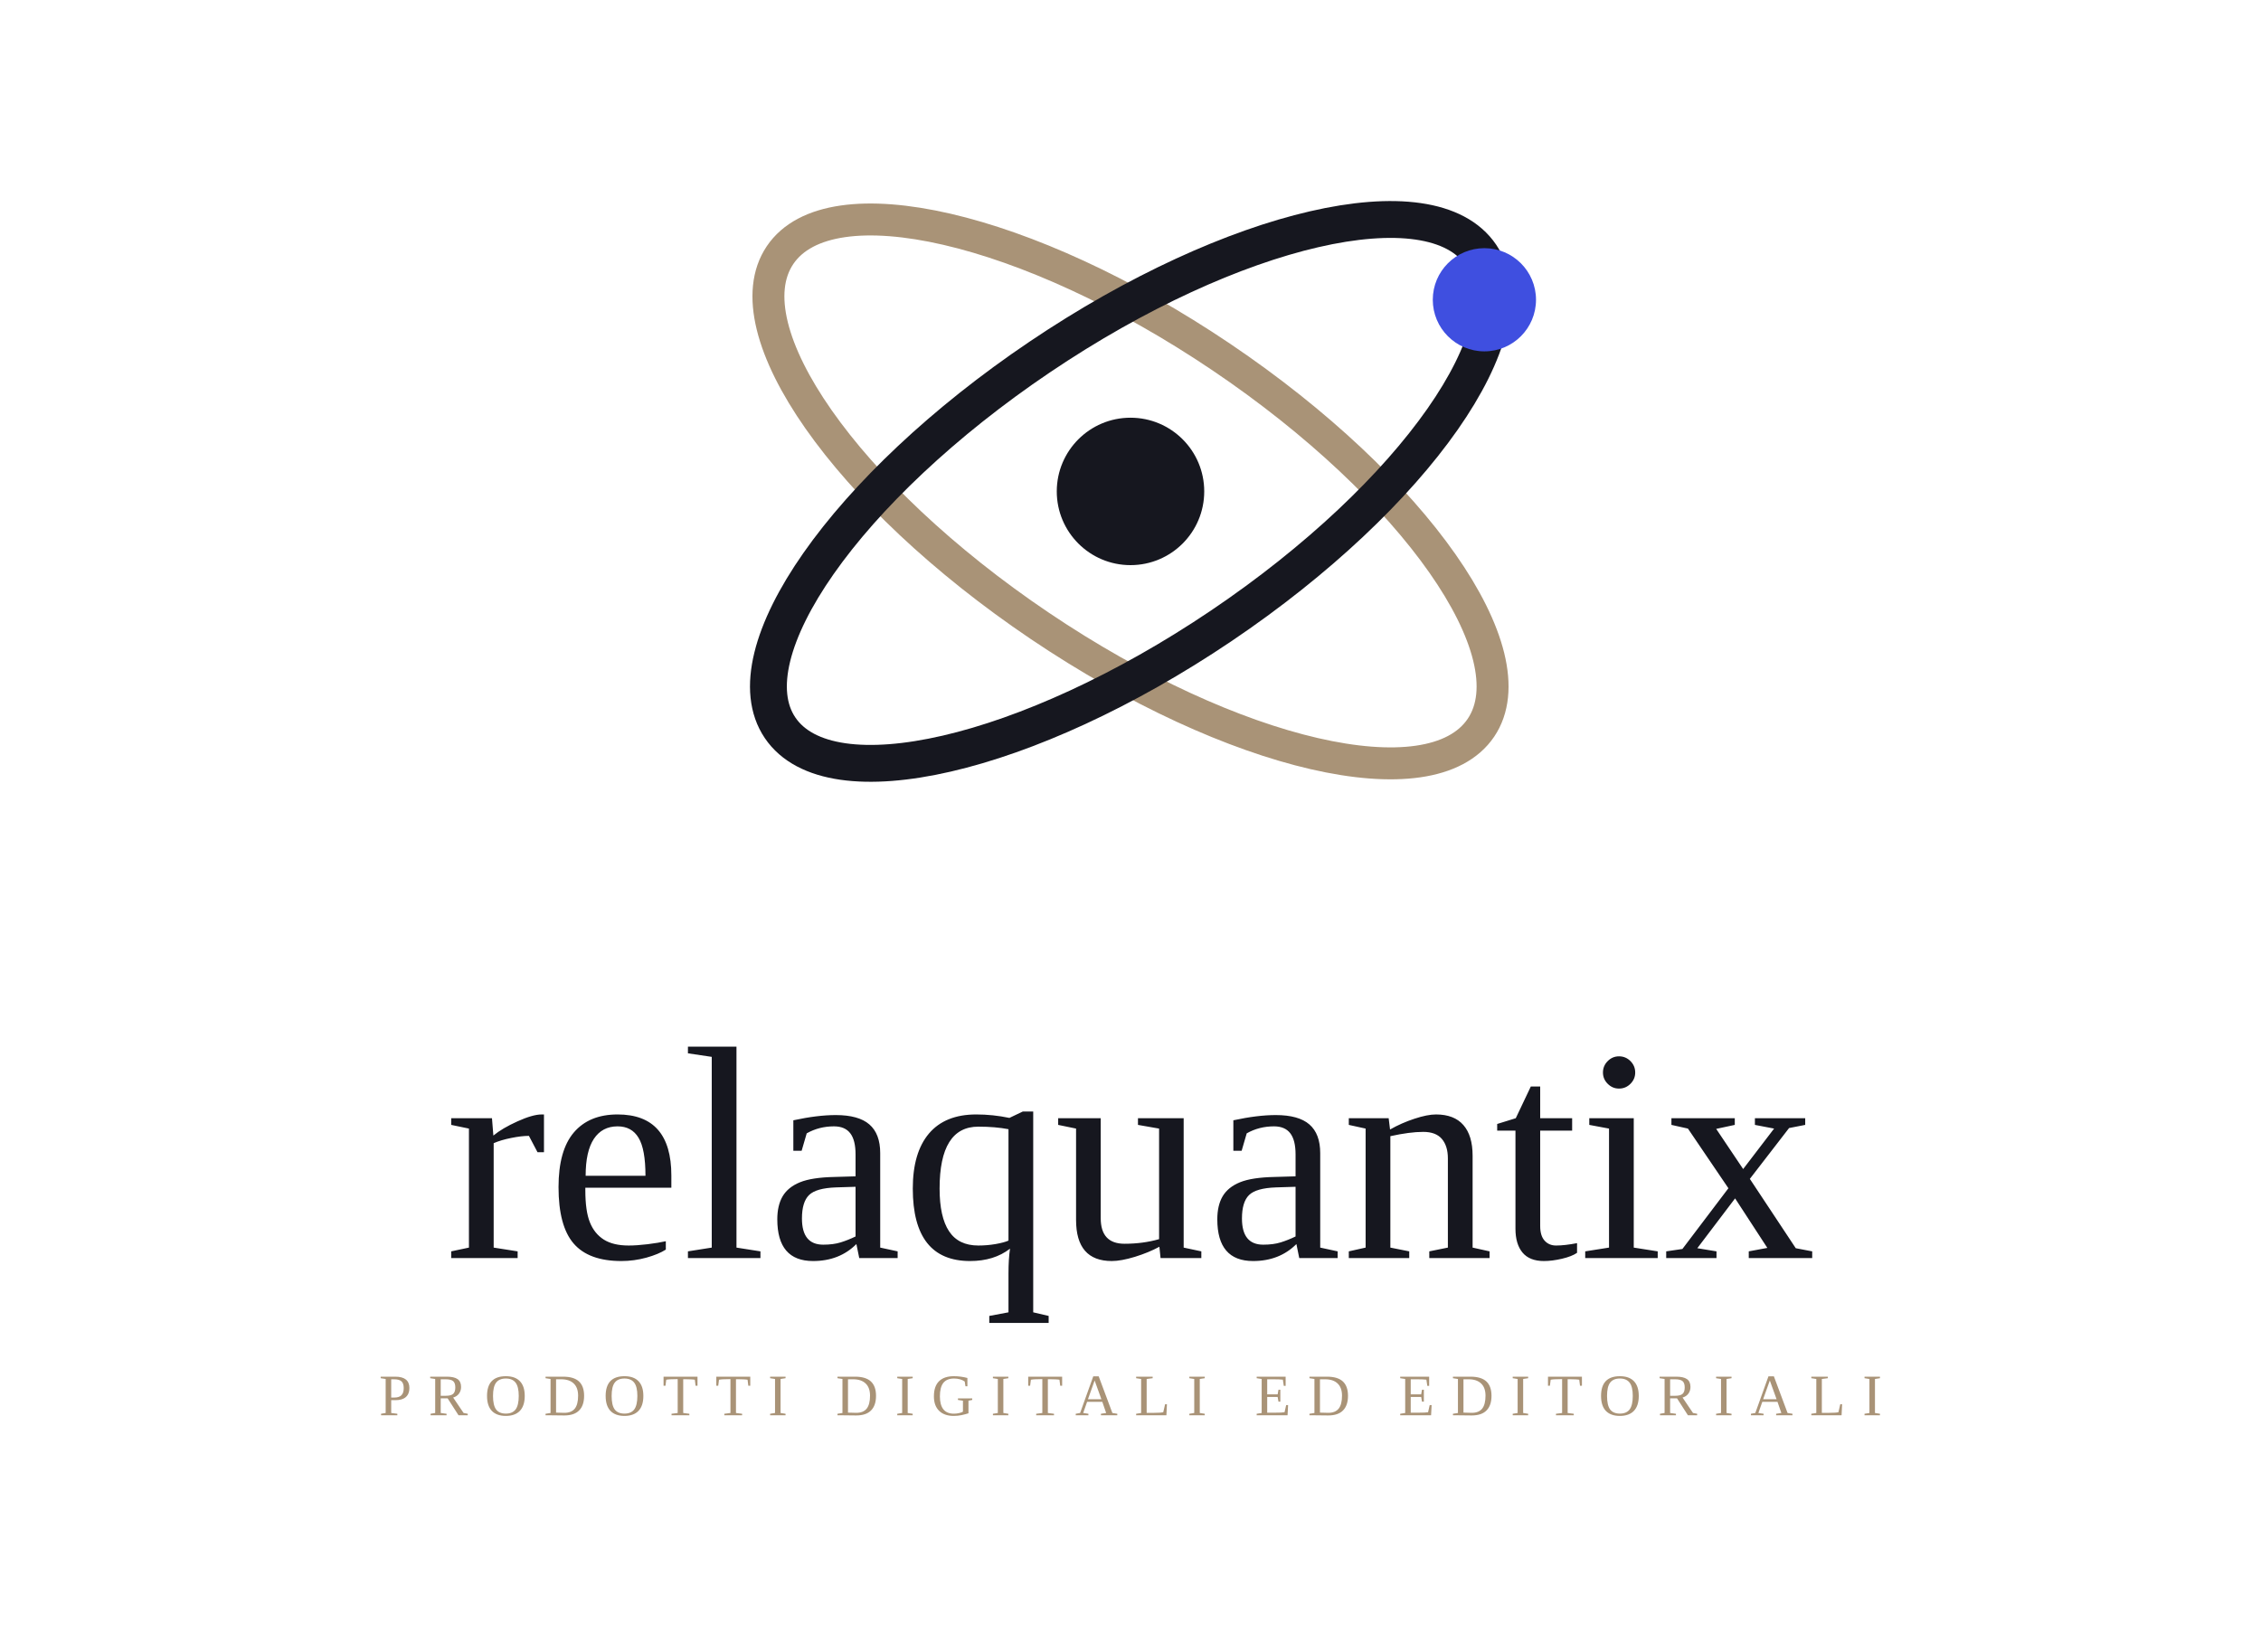
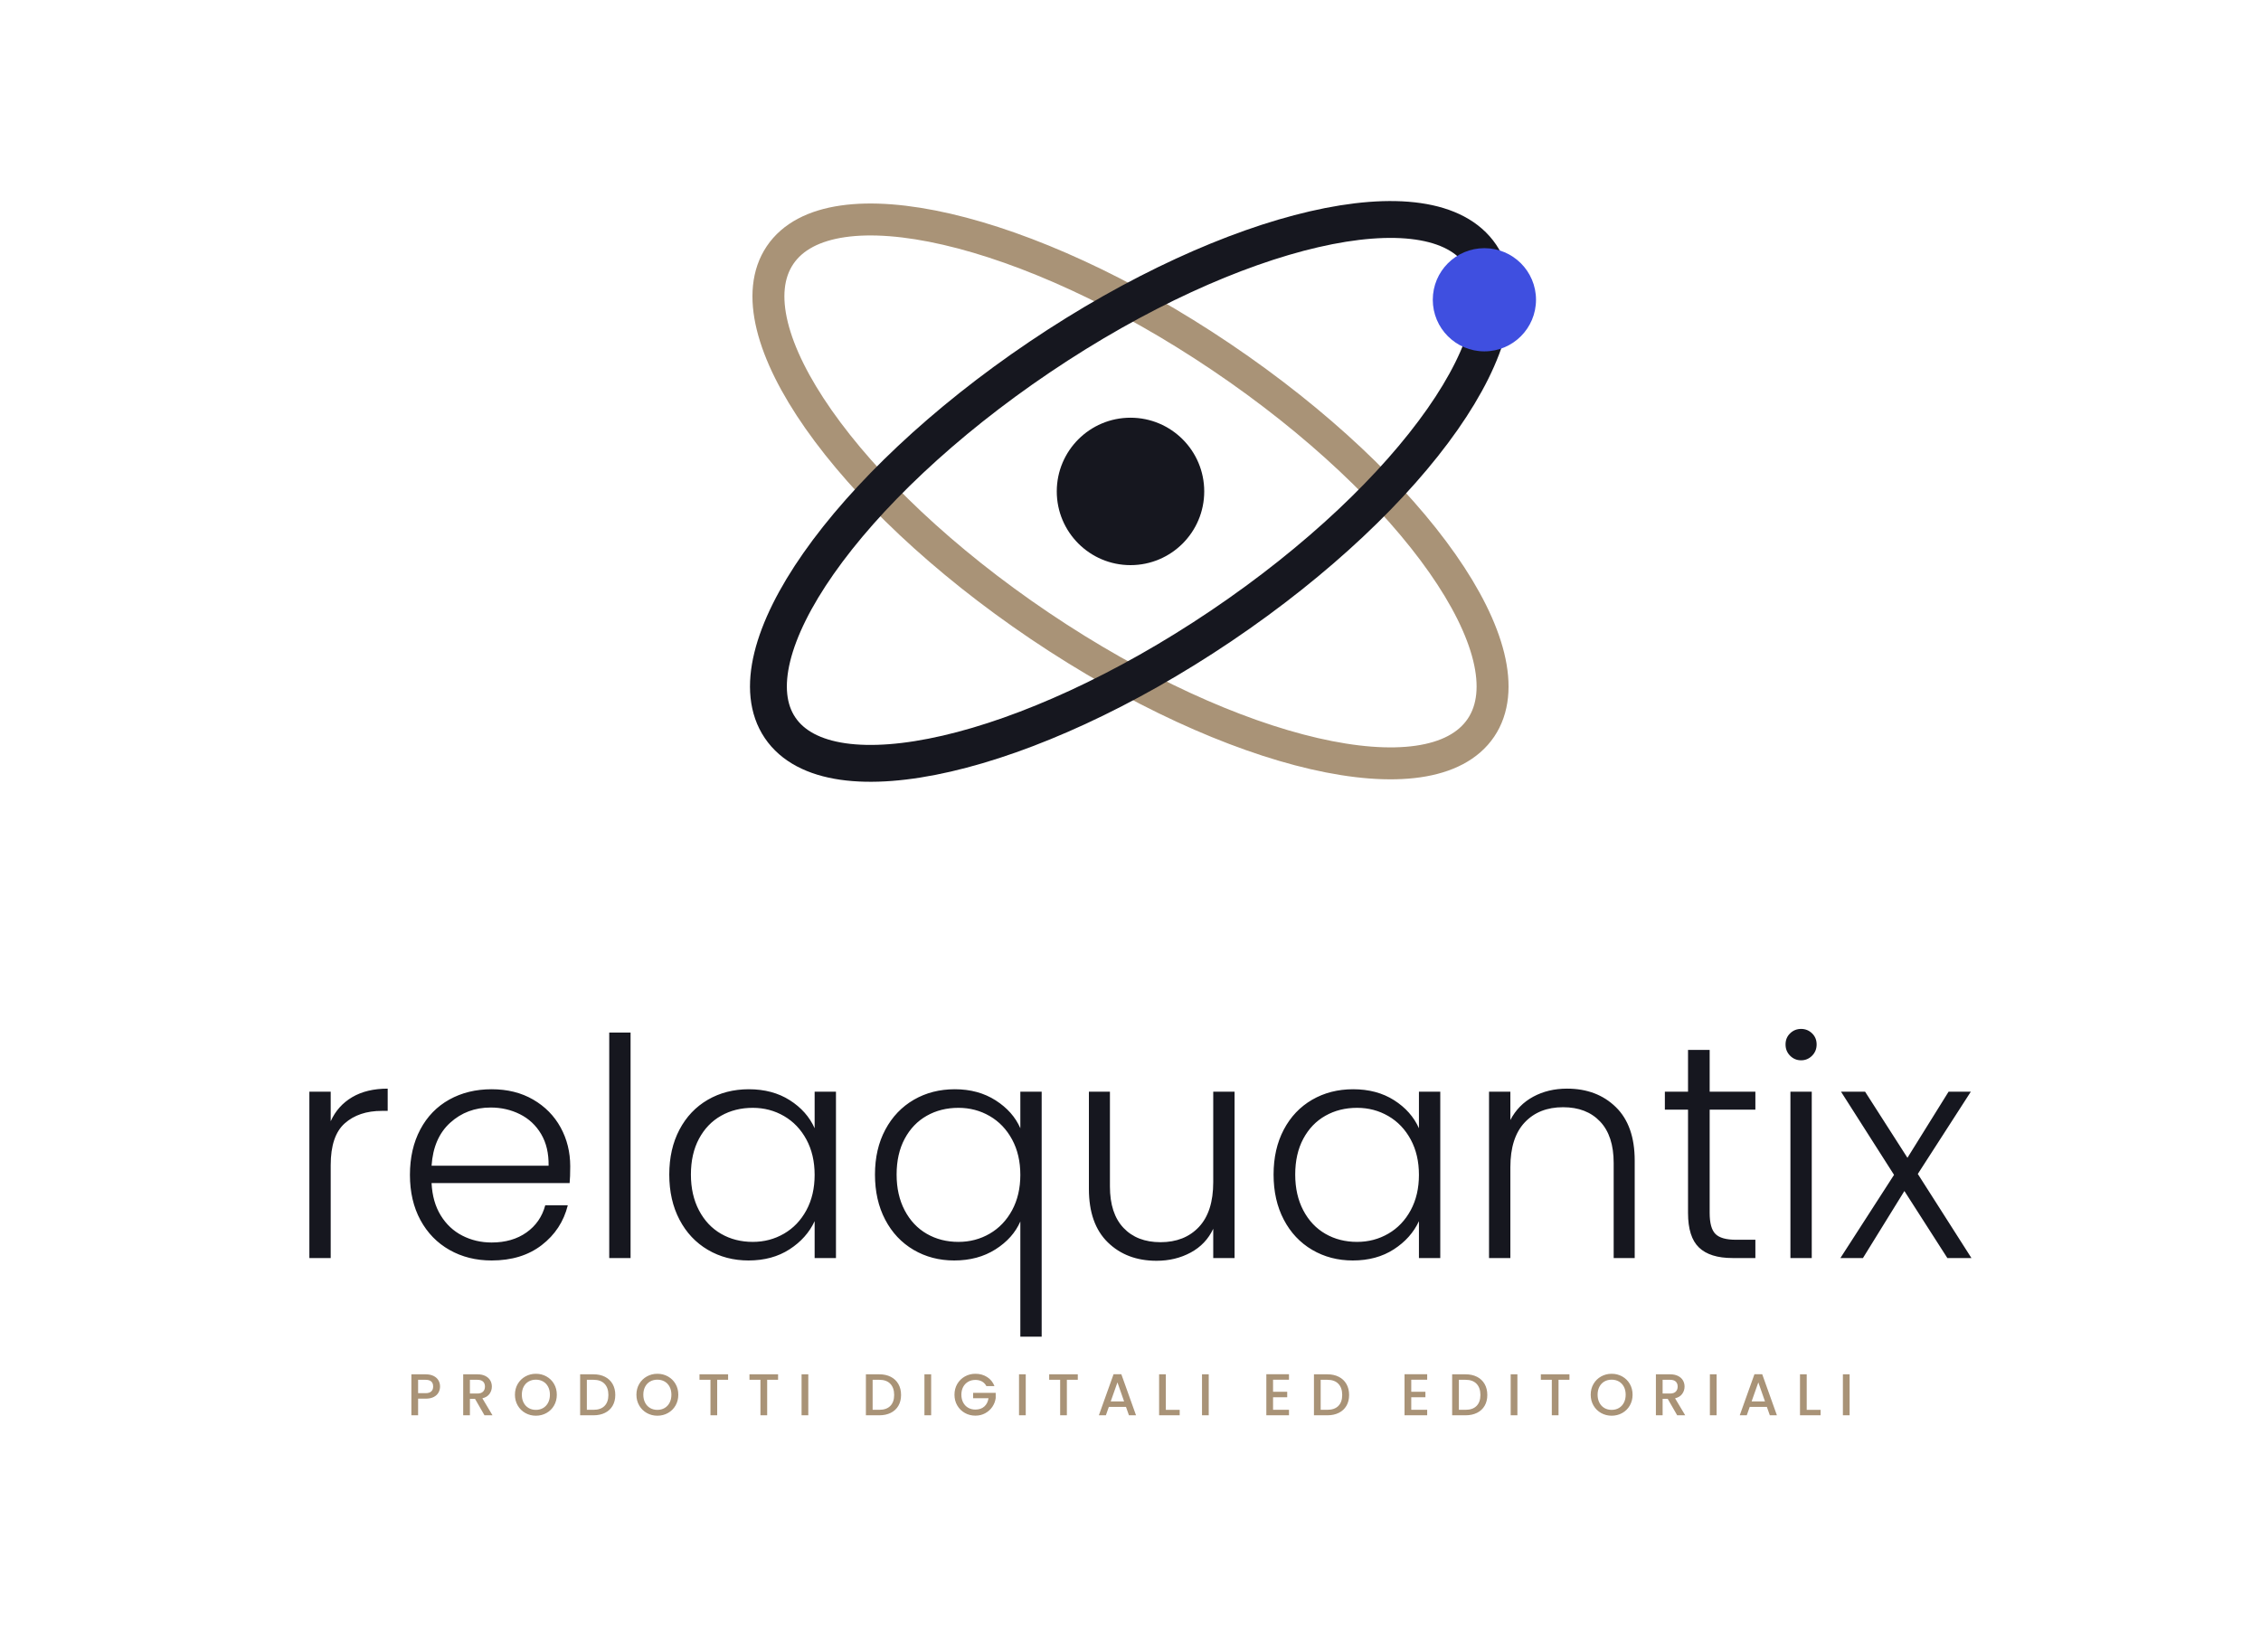
<svg xmlns="http://www.w3.org/2000/svg" width="460" height="336" viewBox="0 0 460 336" fill="none">
-   <defs />
  <g transform="translate(120,18)">
    <ellipse cx="110" cy="82" rx="86" ry="33" transform="rotate(34 110 82)" stroke="#a99377" stroke-width="6.5" />
    <ellipse cx="110" cy="82" rx="86" ry="33" transform="rotate(-34 110 82)" stroke="#16171f" stroke-width="7.5" />
    <circle cx="110" cy="82" r="15" fill="#16171f" />
    <circle cx="182" cy="43" r="10.5" fill="#3f4fe0" />
  </g>
-   <text x="230" y="256" text-anchor="middle" class="wm" font-size="62" fill="#16171f">relaquantix</text>
-   <text x="230" y="288" text-anchor="middle" class="tg" font-size="12" letter-spacing="3.4" fill="#a99377">PRODOTTI DIGITALI ED EDITORIALI</text>
+   <path d="M67.281 228.162Q68.707 225 71.652 223.264Q74.597 221.528 78.875 221.528L78.875 221.528L78.875 226.054L77.697 226.054Q72.985 226.054 70.133 228.596Q67.281 231.138 67.281 237.090L67.281 237.090L67.281 256L62.941 256L62.941 222.148L67.281 222.148L67.281 228.162Z M116.013 237.338Q116.013 239.570 115.889 240.748L115.889 240.748L87.803 240.748Q87.989 244.592 89.663 247.320Q91.337 250.048 94.065 251.443Q96.793 252.838 100.017 252.838L100.017 252.838Q104.233 252.838 107.116 250.792Q109.999 248.746 110.929 245.274L110.929 245.274L115.517 245.274Q114.277 250.234 110.216 253.365Q106.155 256.496 100.017 256.496L100.017 256.496Q95.243 256.496 91.461 254.357Q87.679 252.218 85.540 248.281Q83.401 244.344 83.401 239.074L83.401 239.074Q83.401 233.804 85.509 229.836Q87.617 225.868 91.399 223.760Q95.181 221.652 100.017 221.652L100.017 221.652Q104.853 221.652 108.480 223.760Q112.107 225.868 114.060 229.433Q116.013 232.998 116.013 237.338L116.013 237.338ZM111.611 237.214Q111.673 233.432 110.092 230.766Q108.511 228.100 105.783 226.736Q103.055 225.372 99.831 225.372L99.831 225.372Q94.995 225.372 91.585 228.472Q88.175 231.572 87.803 237.214L87.803 237.214L111.611 237.214Z M123.949 210.120L128.289 210.120L128.289 256L123.949 256L123.949 210.120Z M136.163 239.012Q136.163 233.804 138.240 229.867Q140.317 225.930 144.006 223.791Q147.695 221.652 152.345 221.652L152.345 221.652Q157.181 221.652 160.684 223.884Q164.187 226.116 165.737 229.588L165.737 229.588L165.737 222.148L170.077 222.148L170.077 256L165.737 256L165.737 248.498Q164.125 251.970 160.622 254.233Q157.119 256.496 152.283 256.496L152.283 256.496Q147.695 256.496 144.006 254.326Q140.317 252.156 138.240 248.188Q136.163 244.220 136.163 239.012L136.163 239.012ZM165.737 239.074Q165.737 234.982 164.063 231.882Q162.389 228.782 159.506 227.108Q156.623 225.434 153.151 225.434L153.151 225.434Q149.555 225.434 146.703 227.046Q143.851 228.658 142.208 231.727Q140.565 234.796 140.565 239.012L140.565 239.012Q140.565 243.166 142.208 246.297Q143.851 249.428 146.703 251.071Q149.555 252.714 153.151 252.714L153.151 252.714Q156.623 252.714 159.506 251.040Q162.389 249.366 164.063 246.266Q165.737 243.166 165.737 239.074L165.737 239.074Z M178.013 239.012Q178.013 233.804 180.121 229.867Q182.229 225.930 185.918 223.791Q189.607 221.652 194.257 221.652L194.257 221.652Q199.031 221.652 202.565 223.915Q206.099 226.178 207.587 229.588L207.587 229.588L207.587 222.148L211.927 222.148L211.927 271.996L207.587 271.996L207.587 248.560Q206.099 251.970 202.534 254.233Q198.969 256.496 194.133 256.496L194.133 256.496Q189.545 256.496 185.856 254.326Q182.167 252.156 180.090 248.188Q178.013 244.220 178.013 239.012L178.013 239.012ZM207.587 239.074Q207.587 234.982 205.913 231.882Q204.239 228.782 201.356 227.108Q198.473 225.434 195.001 225.434L195.001 225.434Q191.405 225.434 188.553 227.046Q185.701 228.658 184.058 231.727Q182.415 234.796 182.415 239.012L182.415 239.012Q182.415 243.166 184.058 246.297Q185.701 249.428 188.553 251.071Q191.405 252.714 195.001 252.714L195.001 252.714Q198.473 252.714 201.356 251.040Q204.239 249.366 205.913 246.266Q207.587 243.166 207.587 239.074L207.587 239.074Z M246.833 222.148L251.173 222.148L251.173 256L246.833 256L246.833 250.048Q245.345 253.210 242.245 254.884Q239.145 256.558 235.301 256.558L235.301 256.558Q229.225 256.558 225.381 252.807Q221.537 249.056 221.537 241.926L221.537 241.926L221.537 222.148L225.815 222.148L225.815 241.430Q225.815 246.948 228.574 249.862Q231.333 252.776 236.107 252.776L236.107 252.776Q241.005 252.776 243.919 249.676Q246.833 246.576 246.833 240.562L246.833 240.562L246.833 222.148Z M259.109 239.012Q259.109 233.804 261.186 229.867Q263.263 225.930 266.952 223.791Q270.641 221.652 275.291 221.652L275.291 221.652Q280.127 221.652 283.630 223.884Q287.133 226.116 288.683 229.588L288.683 229.588L288.683 222.148L293.023 222.148L293.023 256L288.683 256L288.683 248.498Q287.071 251.970 283.568 254.233Q280.065 256.496 275.229 256.496L275.229 256.496Q270.641 256.496 266.952 254.326Q263.263 252.156 261.186 248.188Q259.109 244.220 259.109 239.012L259.109 239.012ZM288.683 239.074Q288.683 234.982 287.009 231.882Q285.335 228.782 282.452 227.108Q279.569 225.434 276.097 225.434L276.097 225.434Q272.501 225.434 269.649 227.046Q266.797 228.658 265.154 231.727Q263.511 234.796 263.511 239.012L263.511 239.012Q263.511 243.166 265.154 246.297Q266.797 249.428 269.649 251.071Q272.501 252.714 276.097 252.714L276.097 252.714Q279.569 252.714 282.452 251.040Q285.335 249.366 287.009 246.266Q288.683 243.166 288.683 239.074L288.683 239.074Z M318.815 221.528Q324.891 221.528 328.735 225.279Q332.579 229.030 332.579 236.160L332.579 236.160L332.579 256L328.301 256L328.301 236.656Q328.301 231.138 325.542 228.224Q322.783 225.310 318.009 225.310L318.009 225.310Q313.111 225.310 310.197 228.410Q307.283 231.510 307.283 237.524L307.283 237.524L307.283 256L302.943 256L302.943 222.148L307.283 222.148L307.283 227.914Q308.895 224.814 311.933 223.171Q314.971 221.528 318.815 221.528L318.815 221.528Z M357.131 225.806L347.831 225.806L347.831 246.824Q347.831 249.924 349.009 251.102Q350.187 252.280 353.163 252.280L353.163 252.280L357.131 252.280L357.131 256L352.481 256Q347.893 256 345.661 253.861Q343.429 251.722 343.429 246.824L343.429 246.824L343.429 225.806L338.717 225.806L338.717 222.148L343.429 222.148L343.429 213.654L347.831 213.654L347.831 222.148L357.131 222.148L357.131 225.806Z M366.431 215.762Q365.129 215.762 364.199 214.832Q363.269 213.902 363.269 212.538L363.269 212.538Q363.269 211.174 364.199 210.275Q365.129 209.376 366.431 209.376L366.431 209.376Q367.733 209.376 368.663 210.275Q369.593 211.174 369.593 212.538L369.593 212.538Q369.593 213.902 368.663 214.832Q367.733 215.762 366.431 215.762L366.431 215.762ZM364.261 222.148L368.601 222.148L368.601 256L364.261 256L364.261 222.148Z M401.089 256L396.191 256L387.449 242.360L379.017 256L374.429 256L385.341 239.074L374.553 222.148L379.451 222.148L388.069 235.602L396.439 222.148L400.965 222.148L390.177 238.888L401.089 256Z" fill="#16171f" />
+   <path d="M89.528 282.144Q89.528 282.780 89.228 283.344Q88.928 283.908 88.268 284.262Q87.608 284.616 86.576 284.616L86.576 284.616L85.064 284.616L85.064 288L83.696 288L83.696 279.660L86.576 279.660Q87.536 279.660 88.202 279.990Q88.868 280.320 89.198 280.884Q89.528 281.448 89.528 282.144L89.528 282.144ZM86.576 283.500Q87.356 283.500 87.740 283.146Q88.124 282.792 88.124 282.144L88.124 282.144Q88.124 280.776 86.576 280.776L86.576 280.776L85.064 280.776L85.064 283.500L86.576 283.500Z M100.200 288L98.568 288L96.648 284.664L95.604 284.664L95.604 288L94.236 288L94.236 279.660L97.116 279.660Q98.076 279.660 98.742 279.996Q99.408 280.332 99.738 280.896Q100.068 281.460 100.068 282.156L100.068 282.156Q100.068 282.972 99.594 283.638Q99.120 284.304 98.136 284.544L98.136 284.544L100.200 288ZM95.604 280.776L95.604 283.572L97.116 283.572Q97.884 283.572 98.274 283.188Q98.664 282.804 98.664 282.156L98.664 282.156Q98.664 281.508 98.280 281.142Q97.896 280.776 97.116 280.776L97.116 280.776L95.604 280.776Z M109.024 288.084Q107.860 288.084 106.882 287.538Q105.904 286.992 105.334 286.014Q104.764 285.036 104.764 283.812L104.764 283.812Q104.764 282.588 105.334 281.616Q105.904 280.644 106.882 280.098Q107.860 279.552 109.024 279.552L109.024 279.552Q110.200 279.552 111.178 280.098Q112.156 280.644 112.720 281.616Q113.284 282.588 113.284 283.812L113.284 283.812Q113.284 285.036 112.720 286.014Q112.156 286.992 111.178 287.538Q110.200 288.084 109.024 288.084L109.024 288.084ZM109.024 286.896Q109.852 286.896 110.500 286.518Q111.148 286.140 111.514 285.438Q111.880 284.736 111.880 283.812L111.880 283.812Q111.880 282.888 111.514 282.192Q111.148 281.496 110.500 281.124Q109.852 280.752 109.024 280.752L109.024 280.752Q108.196 280.752 107.548 281.124Q106.900 281.496 106.534 282.192Q106.168 282.888 106.168 283.812L106.168 283.812Q106.168 284.736 106.534 285.438Q106.900 286.140 107.548 286.518Q108.196 286.896 109.024 286.896L109.024 286.896Z M120.752 279.660Q122.084 279.660 123.086 280.170Q124.088 280.680 124.634 281.634Q125.180 282.588 125.180 283.860L125.180 283.860Q125.180 285.132 124.634 286.068Q124.088 287.004 123.086 287.502Q122.084 288 120.752 288L120.752 288L118.028 288L118.028 279.660L120.752 279.660ZM120.752 286.884Q122.216 286.884 122.996 286.092Q123.776 285.300 123.776 283.860L123.776 283.860Q123.776 282.408 122.996 281.592Q122.216 280.776 120.752 280.776L120.752 280.776L119.396 280.776L119.396 286.884L120.752 286.884Z M133.740 288.084Q132.576 288.084 131.598 287.538Q130.620 286.992 130.050 286.014Q129.480 285.036 129.480 283.812L129.480 283.812Q129.480 282.588 130.050 281.616Q130.620 280.644 131.598 280.098Q132.576 279.552 133.740 279.552L133.740 279.552Q134.916 279.552 135.894 280.098Q136.872 280.644 137.436 281.616Q138 282.588 138 283.812L138 283.812Q138 285.036 137.436 286.014Q136.872 286.992 135.894 287.538Q134.916 288.084 133.740 288.084L133.740 288.084ZM133.740 286.896Q134.568 286.896 135.216 286.518Q135.864 286.140 136.230 285.438Q136.596 284.736 136.596 283.812L136.596 283.812Q136.596 282.888 136.230 282.192Q135.864 281.496 135.216 281.124Q134.568 280.752 133.740 280.752L133.740 280.752Q132.912 280.752 132.264 281.124Q131.616 281.496 131.250 282.192Q130.884 282.888 130.884 283.812L130.884 283.812Q130.884 284.736 131.250 285.438Q131.616 286.140 132.264 286.518Q132.912 286.896 133.740 286.896L133.740 286.896Z M142.312 279.660L148.132 279.660L148.132 280.776L145.912 280.776L145.912 288L144.544 288L144.544 280.776L142.312 280.776L142.312 279.660Z M152.480 279.660L158.300 279.660L158.300 280.776L156.080 280.776L156.080 288L154.712 288L154.712 280.776L152.480 280.776L152.480 279.660Z M163.080 279.660L164.448 279.660L164.448 288L163.080 288L163.080 279.660Z  M178.892 279.660Q180.224 279.660 181.226 280.170Q182.228 280.680 182.774 281.634Q183.320 282.588 183.320 283.860L183.320 283.860Q183.320 285.132 182.774 286.068Q182.228 287.004 181.226 287.502Q180.224 288 178.892 288L178.892 288L176.168 288L176.168 279.660L178.892 279.660ZM178.892 286.884Q180.356 286.884 181.136 286.092Q181.916 285.300 181.916 283.860L181.916 283.860Q181.916 282.408 181.136 281.592Q180.356 280.776 178.892 280.776L178.892 280.776L177.536 280.776L177.536 286.884L178.892 286.884Z M188.076 279.660L189.444 279.660L189.444 288L188.076 288L188.076 279.660Z M202.324 282.060L200.680 282.060Q200.356 281.436 199.780 281.118Q199.204 280.800 198.448 280.800L198.448 280.800Q197.620 280.800 196.972 281.172Q196.324 281.544 195.958 282.228Q195.592 282.912 195.592 283.812L195.592 283.812Q195.592 284.712 195.958 285.402Q196.324 286.092 196.972 286.464Q197.620 286.836 198.448 286.836L198.448 286.836Q199.564 286.836 200.260 286.212Q200.956 285.588 201.112 284.520L201.112 284.520L197.980 284.520L197.980 283.428L202.576 283.428L202.576 284.496Q202.444 285.468 201.886 286.284Q201.328 287.100 200.434 287.586Q199.540 288.072 198.448 288.072L198.448 288.072Q197.272 288.072 196.300 287.526Q195.328 286.980 194.758 286.008Q194.188 285.036 194.188 283.812L194.188 283.812Q194.188 282.588 194.758 281.616Q195.328 280.644 196.306 280.098Q197.284 279.552 198.448 279.552L198.448 279.552Q199.780 279.552 200.818 280.206Q201.856 280.860 202.324 282.060L202.324 282.060Z M207.320 279.660L208.688 279.660L208.688 288L207.320 288L207.320 279.660Z M213.456 279.660L219.276 279.660L219.276 280.776L217.056 280.776L217.056 288L215.688 288L215.688 280.776L213.456 280.776L213.456 279.660Z M229.684 288L229.084 286.296L225.592 286.296L224.992 288L223.564 288L226.552 279.648L228.136 279.648L231.124 288L229.684 288ZM225.976 285.180L228.700 285.180L227.344 281.304L225.976 285.180Z M237.188 279.660L237.188 286.896L240.008 286.896L240.008 288L235.820 288L235.820 279.660L237.188 279.660Z M244.548 279.660L245.916 279.660L245.916 288L244.548 288L244.548 279.660Z  M262.244 280.764L259.004 280.764L259.004 283.212L261.884 283.212L261.884 284.328L259.004 284.328L259.004 286.884L262.244 286.884L262.244 288L257.636 288L257.636 279.648L262.244 279.648L262.244 280.764Z M270.048 279.660Q271.380 279.660 272.382 280.170Q273.384 280.680 273.930 281.634Q274.476 282.588 274.476 283.860L274.476 283.860Q274.476 285.132 273.930 286.068Q273.384 287.004 272.382 287.502Q271.380 288 270.048 288L270.048 288L267.324 288L267.324 279.660L270.048 279.660ZM270.048 286.884Q271.512 286.884 272.292 286.092Q273.072 285.300 273.072 283.860L273.072 283.860Q273.072 282.408 272.292 281.592Q271.512 280.776 270.048 280.776L270.048 280.776L268.692 280.776L268.692 286.884L270.048 286.884Z  M290.360 280.764L287.120 280.764L287.120 283.212L290.000 283.212L290.000 284.328L287.120 284.328L287.120 286.884L290.360 286.884L290.360 288L285.752 288L285.752 279.648L290.360 279.648L290.360 280.764Z M298.164 279.660Q299.496 279.660 300.498 280.170Q301.500 280.680 302.046 281.634Q302.592 282.588 302.592 283.860L302.592 283.860Q302.592 285.132 302.046 286.068Q301.500 287.004 300.498 287.502Q299.496 288 298.164 288L298.164 288L295.440 288L295.440 279.660L298.164 279.660ZM298.164 286.884Q299.628 286.884 300.408 286.092Q301.188 285.300 301.188 283.860L301.188 283.860Q301.188 282.408 300.408 281.592Q299.628 280.776 298.164 280.776L298.164 280.776L296.808 280.776L296.808 286.884L298.164 286.884Z M307.348 279.660L308.716 279.660L308.716 288L307.348 288L307.348 279.660Z M313.484 279.660L319.304 279.660L319.304 280.776L317.084 280.776L317.084 288L315.716 288L315.716 280.776L313.484 280.776L313.484 279.660Z M327.888 288.084Q326.724 288.084 325.746 287.538Q324.768 286.992 324.198 286.014Q323.628 285.036 323.628 283.812L323.628 283.812Q323.628 282.588 324.198 281.616Q324.768 280.644 325.746 280.098Q326.724 279.552 327.888 279.552L327.888 279.552Q329.064 279.552 330.042 280.098Q331.020 280.644 331.584 281.616Q332.148 282.588 332.148 283.812L332.148 283.812Q332.148 285.036 331.584 286.014Q331.020 286.992 330.042 287.538Q329.064 288.084 327.888 288.084L327.888 288.084ZM327.888 286.896Q328.716 286.896 329.364 286.518Q330.012 286.140 330.378 285.438Q330.744 284.736 330.744 283.812L330.744 283.812Q330.744 282.888 330.378 282.192Q330.012 281.496 329.364 281.124Q328.716 280.752 327.888 280.752L327.888 280.752Q327.060 280.752 326.412 281.124Q325.764 281.496 325.398 282.192Q325.032 282.888 325.032 283.812L325.032 283.812Q325.032 284.736 325.398 285.438Q325.764 286.140 326.412 286.518Q327.060 286.896 327.888 286.896L327.888 286.896Z M342.856 288L341.224 288L339.304 284.664L338.260 284.664L338.260 288L336.892 288L336.892 279.660L339.772 279.660Q340.732 279.660 341.398 279.996Q342.064 280.332 342.394 280.896Q342.724 281.460 342.724 282.156L342.724 282.156Q342.724 282.972 342.250 283.638Q341.776 284.304 340.792 284.544L340.792 284.544L342.856 288ZM338.260 280.776L338.260 283.572L339.772 283.572Q340.540 283.572 340.930 283.188Q341.320 282.804 341.320 282.156L341.320 282.156Q341.320 281.508 340.936 281.142Q340.552 280.776 339.772 280.776L339.772 280.776L338.260 280.776Z M347.876 279.660L349.244 279.660L349.244 288L347.876 288L347.876 279.660Z M360.072 288L359.472 286.296L355.980 286.296L355.380 288L353.952 288L356.940 279.648L358.524 279.648L361.512 288L360.072 288ZM356.364 285.180L359.088 285.180L357.732 281.304L356.364 285.180Z M367.576 279.660L367.576 286.896L370.396 286.896L370.396 288L366.208 288L366.208 279.660L367.576 279.660Z M374.936 279.660L376.304 279.660L376.304 288L374.936 288L374.936 279.660Z" fill="#a99377" />
</svg>
